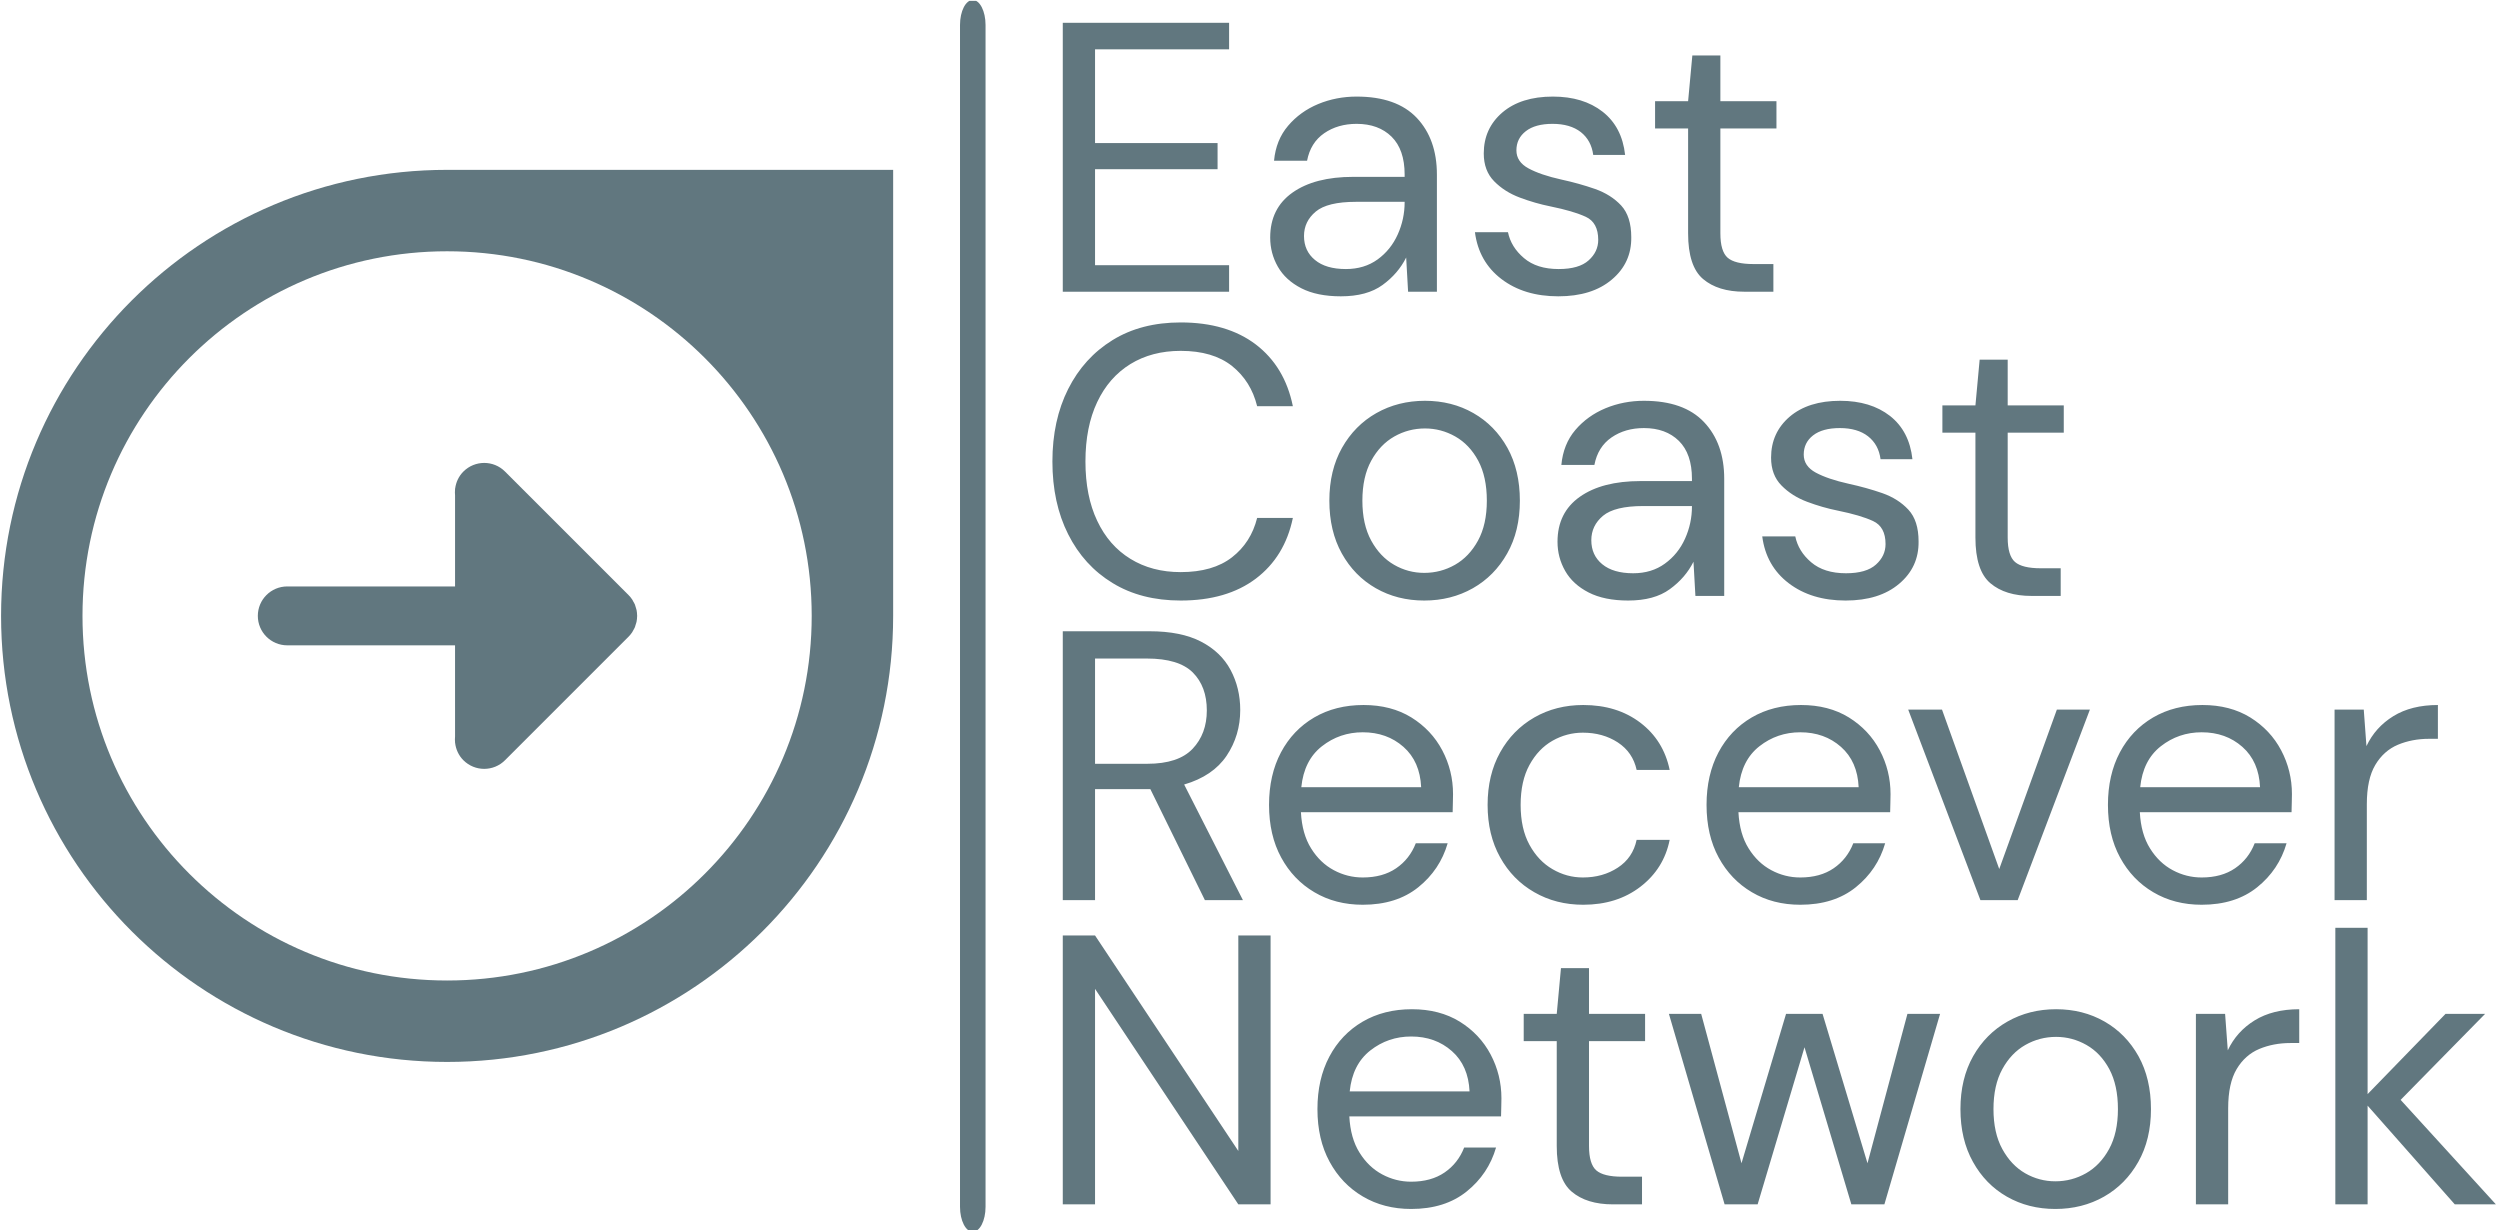
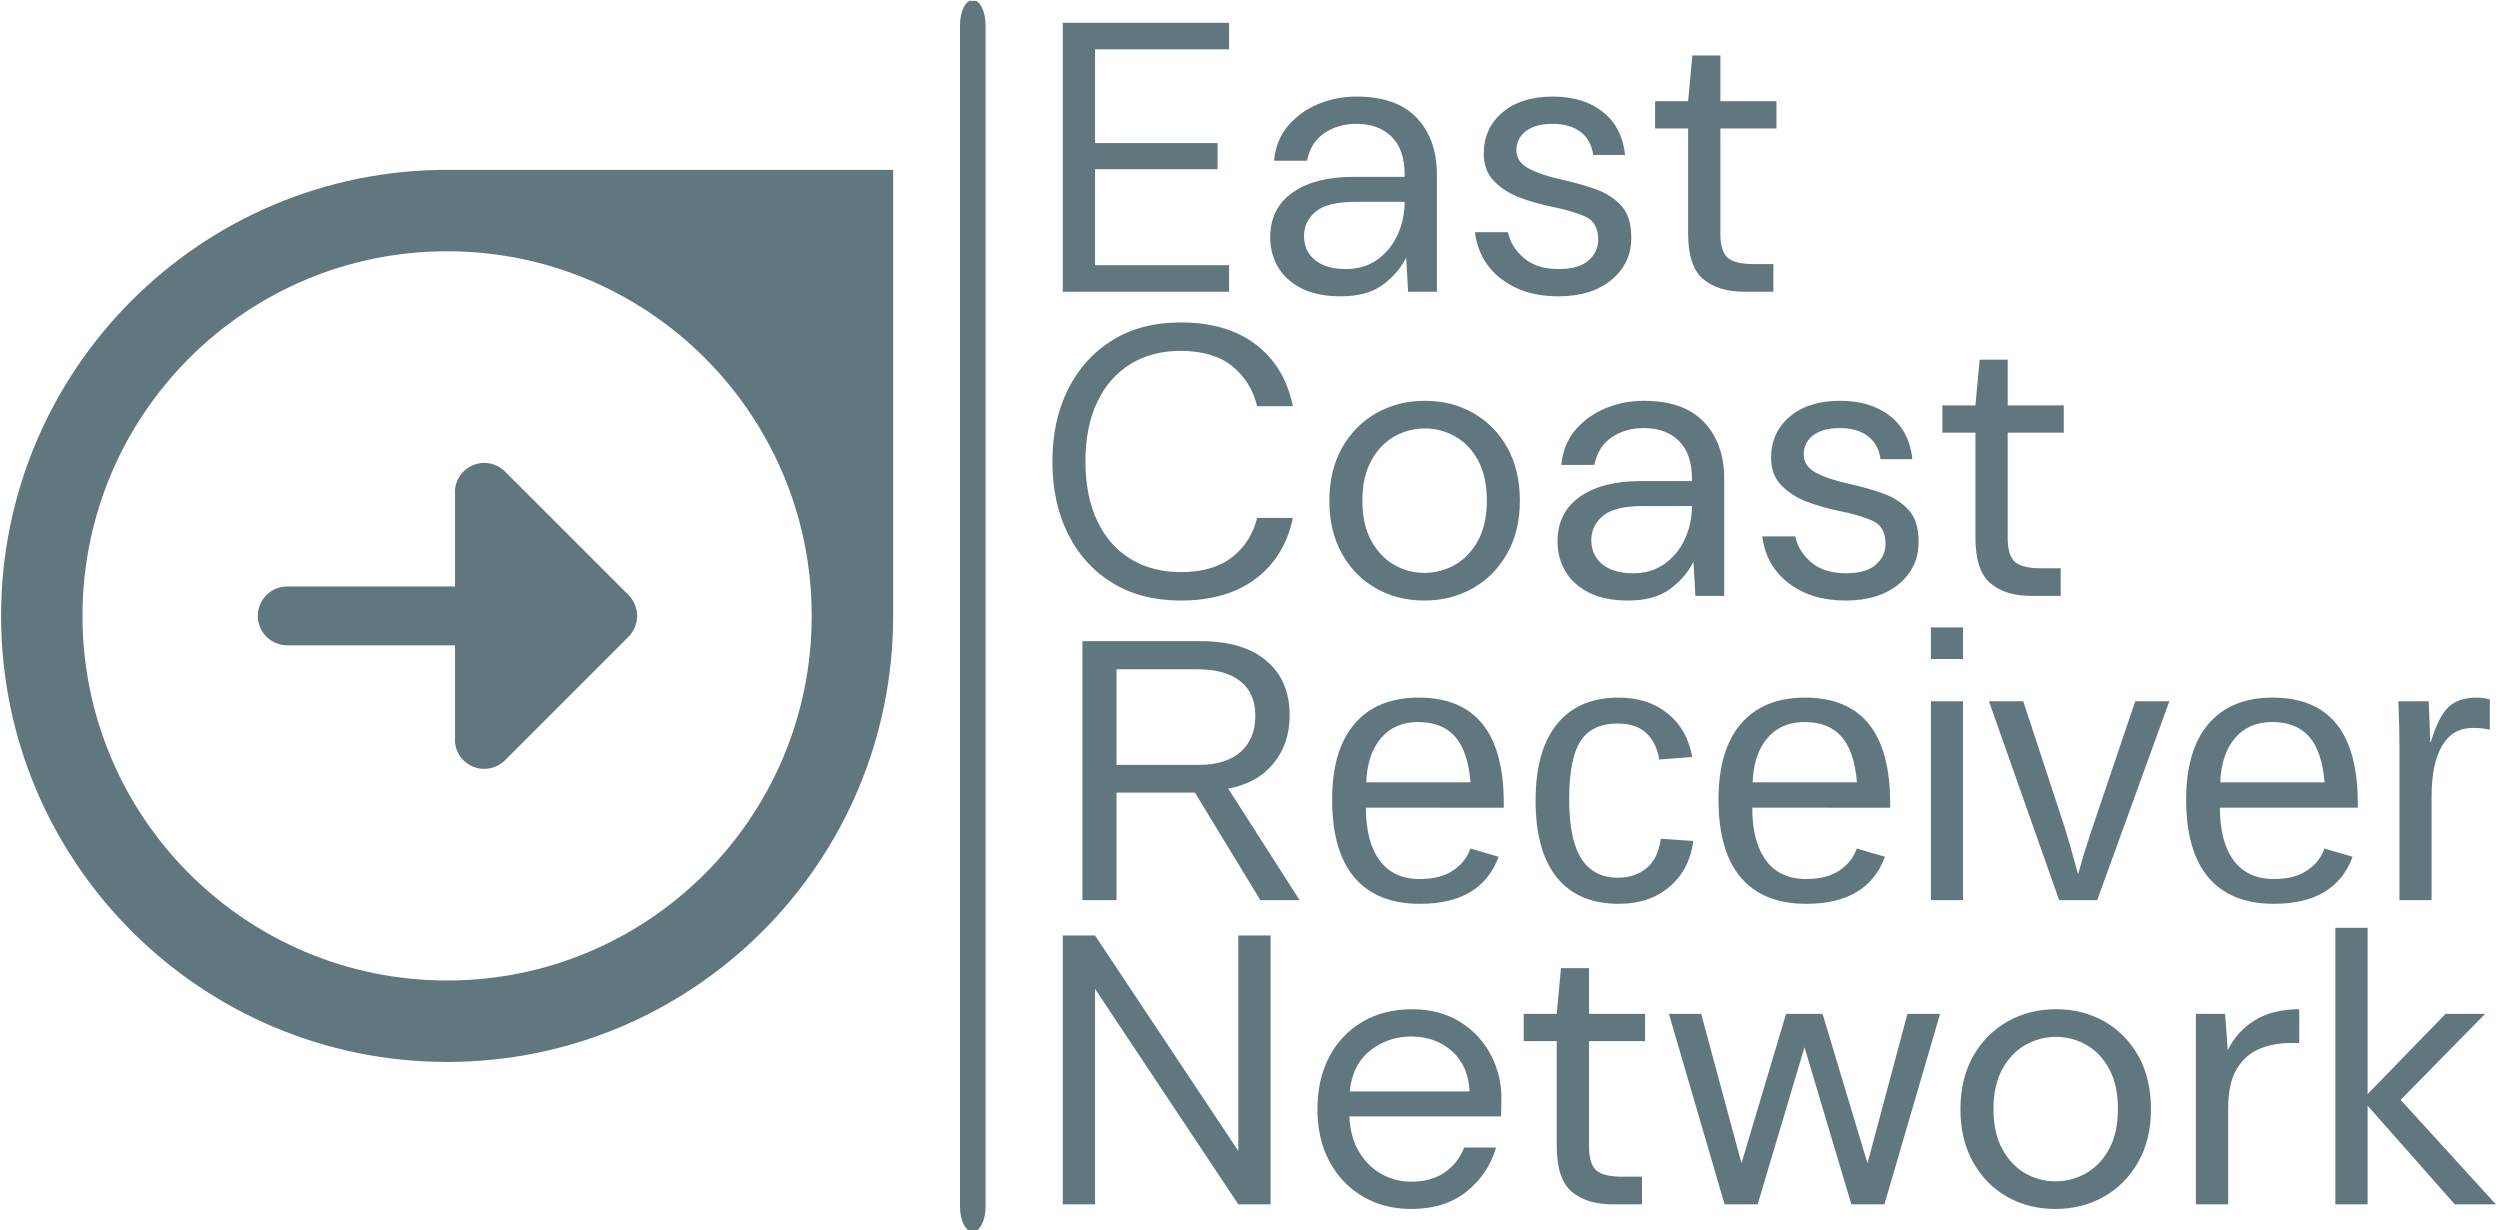
- <svg xmlns="http://www.w3.org/2000/svg" width="1000" height="492" viewBox="0 0 1000 492">
-   <g transform="matrix(1,0,0,1,-0.6060606,0.3594171)">
-     <svg viewBox="0 0 396 195" preserveAspectRatio="xMidYMid meet" height="492" width="1000">
-       <g transform="matrix(1,0,0,1,0.24,-0.1424519)">
-         <svg viewBox="0 0 395.52 195.285" height="195.285" width="395.52">
-           <g>
-             <svg viewBox="0 0 407.095 201" height="195.285" width="395.52">
-               <g>
-                 <rect width="4.167" height="201" x="156.475" y="0" fill="#61777f" rx="1%" />
+ <svg xmlns="http://www.w3.org/2000/svg" version="1.1" width="1000" height="492" viewBox="0 0 1000 492" id="svg14" role="img" aria-label="East Coast Receiver Network">
+   <defs id="defs14" />
+   <g transform="matrix(1,0,0,1,-0.6060606,0.3594171)" id="g13">
+     <svg viewBox="0 0 396 195" data-background-color="#ffffff" preserveAspectRatio="xMidYMid meet" height="492" width="1000" version="1.1" id="svg13">
+       <g id="tight-bounds" transform="matrix(1,0,0,1,0.24,-0.1424519)">
+         <svg viewBox="0 0 395.52 195.285" height="195.285" width="395.52" version="1.1" id="svg12">
+           <g id="g12">
+             <svg viewBox="0 0 407.095 201" height="195.285" width="395.52" version="1.1" id="svg11">
+               <g id="g1">
+                 <rect width="4.167" height="201" x="156.475" y="0" fill="#61777f" opacity="1" stroke-width="0" stroke="transparent" fill-opacity="1" class="rect-r$-0" data-fill-palette-color="primary" rx="1%" id="r$-0" data-palette-color="#61777f" />
              </g>
-               <g transform="matrix(1,0,0,1,171.5521,0.5)">
-                 <svg viewBox="0 0 235.543 200" height="200" width="235.543">
-                   <svg width="235.543" viewBox="2.35 -35 187.9 154.4" height="200">
-                     <g fill="#61777f">
-                       <path d="M25.35 0h-21.65v-35h21.65v3.45h-17.45v12.2h15.95v3.4h-15.95v12.5h17.45zM39.9 0.6v0c-2.067 0-3.783-0.35-5.15-1.05-1.367-0.7-2.383-1.633-3.05-2.8-0.667-1.167-1-2.433-1-3.8v0c0-2.533 0.967-4.483 2.9-5.850 1.933-1.367 4.567-2.05 7.9-2.05v0h6.7v-0.3c0-2.167-0.567-3.81-1.7-4.93-1.133-1.113-2.65-1.67-4.55-1.67v0c-1.633 0-3.04 0.407-4.22 1.22-1.187 0.82-1.93 2.013-2.23 3.58v0h-4.3c0.167-1.8 0.777-3.317 1.83-4.55 1.047-1.233 2.353-2.177 3.92-2.83 1.567-0.647 3.233-0.97 5-0.97v0c3.467 0 6.077 0.923 7.83 2.770 1.747 1.853 2.62 4.313 2.62 7.38v0 15.25h-3.75l-0.25-4.45c-0.7 1.4-1.723 2.59-3.07 3.57-1.353 0.987-3.163 1.48-5.43 1.48zM40.55-2.950v0c1.6 0 2.977-0.417 4.13-1.25 1.147-0.833 2.02-1.917 2.62-3.25 0.6-1.333 0.9-2.733 0.9-4.2v0-0.05h-6.35c-2.467 0-4.207 0.423-5.22 1.270-1.02 0.853-1.53 1.913-1.53 3.18v0c0 1.3 0.477 2.34 1.43 3.12 0.947 0.787 2.287 1.18 4.02 1.180zM68.2 0.6v0c-2.967 0-5.433-0.75-7.4-2.25-1.967-1.5-3.117-3.533-3.45-6.1v0h4.3c0.267 1.3 0.96 2.423 2.08 3.37 1.113 0.953 2.62 1.43 4.52 1.43v0c1.767 0 3.067-0.377 3.9-1.13 0.833-0.747 1.25-1.637 1.25-2.67v0c0-1.5-0.54-2.5-1.62-3-1.087-0.5-2.613-0.95-4.58-1.35v0c-1.333-0.267-2.667-0.65-4-1.15-1.333-0.5-2.45-1.21-3.35-2.13-0.9-0.913-1.35-2.12-1.35-3.62v0c0-2.167 0.807-3.943 2.42-5.33 1.62-1.38 3.813-2.07 6.58-2.07v0c2.633 0 4.79 0.657 6.47 1.97 1.687 1.32 2.663 3.197 2.93 5.63v0h-4.15c-0.167-1.267-0.707-2.26-1.62-2.98-0.92-0.713-2.147-1.07-3.68-1.07v0c-1.5 0-2.657 0.317-3.47 0.95-0.82 0.633-1.23 1.467-1.23 2.5v0c0 1 0.527 1.783 1.58 2.35 1.047 0.567 2.47 1.05 4.27 1.45v0c1.533 0.333 2.99 0.74 4.37 1.22 1.387 0.487 2.523 1.203 3.41 2.15 0.88 0.953 1.32 2.33 1.32 4.13v0c0.033 2.233-0.81 4.073-2.53 5.52-1.713 1.453-4.037 2.18-6.97 2.18zM96.2 0h-3.8c-2.267 0-4.05-0.55-5.35-1.65-1.3-1.1-1.95-3.083-1.95-5.95v0-13.65h-4.3v-3.55h4.3l0.55-5.95h3.65v5.95h7.3v3.55h-7.3v13.65c0 1.567 0.317 2.627 0.95 3.18 0.633 0.547 1.75 0.82 3.35 0.82v0h2.6z" />
-                       <path transform="translate(0,39.6)" d="M19.05 0.6v0c-3.433 0-6.39-0.76-8.87-2.28-2.487-1.513-4.413-3.63-5.78-6.35-1.367-2.713-2.05-5.87-2.05-9.47v0c0-3.567 0.683-6.71 2.05-9.43 1.367-2.713 3.293-4.837 5.78-6.37 2.48-1.533 5.437-2.3 8.87-2.3v0c4 0 7.26 0.957 9.78 2.87 2.513 1.92 4.12 4.597 4.82 8.03v0h-4.65c-0.533-2.167-1.623-3.91-3.27-5.23-1.653-1.313-3.88-1.97-6.68-1.97v0c-2.5 0-4.683 0.573-6.55 1.72-1.867 1.153-3.307 2.803-4.32 4.95-1.02 2.153-1.53 4.73-1.53 7.73v0c0 3 0.51 5.573 1.53 7.72 1.013 2.153 2.453 3.803 4.32 4.95 1.867 1.153 4.05 1.73 6.55 1.73v0c2.8 0 5.027-0.643 6.68-1.93 1.647-1.28 2.737-2.987 3.27-5.12v0h4.65c-0.7 3.367-2.307 6-4.82 7.9-2.52 1.9-5.78 2.85-9.78 2.85zM50.75 0.6v0c-2.333 0-4.433-0.533-6.3-1.6-1.867-1.067-3.343-2.577-4.43-4.53-1.08-1.947-1.62-4.237-1.62-6.87v0c0-2.633 0.55-4.927 1.65-6.88 1.1-1.947 2.59-3.453 4.47-4.52 1.887-1.067 3.997-1.6 6.33-1.6v0c2.333 0 4.433 0.533 6.3 1.6 1.867 1.067 3.343 2.573 4.43 4.52 1.08 1.953 1.62 4.247 1.62 6.88v0c0 2.633-0.55 4.923-1.65 6.87-1.1 1.953-2.59 3.463-4.47 4.53-1.887 1.067-3.997 1.6-6.33 1.6zM50.75-3v0c1.433 0 2.767-0.35 4-1.05 1.233-0.7 2.233-1.75 3-3.15 0.767-1.4 1.15-3.133 1.15-5.2v0c0-2.067-0.373-3.8-1.12-5.2-0.753-1.4-1.747-2.45-2.98-3.15-1.233-0.7-2.55-1.05-3.95-1.05v0c-1.433 0-2.767 0.35-4 1.05-1.233 0.7-2.233 1.75-3 3.15-0.767 1.4-1.15 3.133-1.15 5.2v0c0 2.067 0.383 3.8 1.15 5.2 0.767 1.4 1.76 2.45 2.98 3.15 1.213 0.7 2.52 1.05 3.92 1.05zM77.3 0.6v0c-2.067 0-3.783-0.35-5.15-1.05-1.367-0.7-2.383-1.633-3.05-2.8-0.667-1.167-1-2.433-1-3.8v0c0-2.533 0.967-4.483 2.9-5.85 1.933-1.367 4.567-2.05 7.9-2.05v0h6.7v-0.3c0-2.167-0.567-3.81-1.7-4.93-1.133-1.113-2.65-1.67-4.55-1.67v0c-1.633 0-3.04 0.407-4.22 1.22-1.187 0.82-1.93 2.013-2.23 3.58v0h-4.3c0.167-1.8 0.773-3.317 1.82-4.55 1.053-1.233 2.363-2.177 3.93-2.83 1.567-0.647 3.233-0.97 5-0.97v0c3.467 0 6.073 0.923 7.82 2.77 1.753 1.853 2.63 4.313 2.63 7.38v0 15.25h-3.75l-0.25-4.45c-0.7 1.4-1.727 2.59-3.08 3.57-1.347 0.987-3.153 1.48-5.42 1.48zM77.95-2.95v0c1.6 0 2.973-0.417 4.12-1.25 1.153-0.833 2.03-1.917 2.63-3.25 0.6-1.333 0.9-2.733 0.9-4.2v0-0.05h-6.35c-2.467 0-4.21 0.423-5.23 1.27-1.013 0.853-1.52 1.913-1.52 3.18v0c0 1.3 0.473 2.34 1.42 3.12 0.953 0.787 2.297 1.18 4.03 1.18zM105.6 0.6v0c-2.967 0-5.433-0.75-7.4-2.25-1.967-1.5-3.117-3.533-3.45-6.1v0h4.3c0.267 1.3 0.957 2.423 2.07 3.37 1.12 0.953 2.63 1.43 4.53 1.43v0c1.767 0 3.067-0.377 3.9-1.13 0.833-0.747 1.25-1.637 1.25-2.67v0c0-1.5-0.543-2.5-1.63-3-1.08-0.5-2.603-0.95-4.57-1.35v0c-1.333-0.267-2.667-0.65-4-1.15-1.333-0.5-2.45-1.21-3.35-2.13-0.9-0.913-1.35-2.12-1.35-3.62v0c0-2.167 0.807-3.943 2.42-5.33 1.62-1.38 3.813-2.07 6.58-2.07v0c2.633 0 4.793 0.657 6.48 1.97 1.68 1.32 2.653 3.197 2.92 5.63v0h-4.15c-0.167-1.267-0.71-2.26-1.63-2.98-0.913-0.713-2.137-1.07-3.67-1.07v0c-1.5 0-2.66 0.317-3.48 0.95-0.813 0.633-1.22 1.467-1.22 2.5v0c0 1 0.523 1.783 1.57 2.35 1.053 0.567 2.48 1.05 4.28 1.45v0c1.533 0.333 2.993 0.74 4.38 1.22 1.38 0.487 2.51 1.203 3.39 2.15 0.887 0.953 1.33 2.33 1.33 4.13v0c0.033 2.233-0.81 4.073-2.53 5.52-1.713 1.453-4.037 2.18-6.97 2.18zM133.6 0h-3.8c-2.267 0-4.05-0.55-5.35-1.65-1.3-1.1-1.95-3.083-1.950-5.95v0-13.65h-4.3v-3.55h4.3l0.55-5.95h3.65v5.95h7.3v3.55h-7.3v13.65c0 1.567 0.317 2.627 0.95 3.18 0.633 0.547 1.75 0.82 3.35 0.82v0h2.6z" />
-                       <path transform="translate(0,79.2)" d="M7.9 0h-4.2v-35h11.3c2.733 0 4.967 0.45 6.7 1.35 1.733 0.9 3.017 2.133 3.85 3.7 0.833 1.567 1.25 3.3 1.25 5.2v0c0 2.2-0.59 4.183-1.77 5.95-1.187 1.767-3.03 3.017-5.53 3.75v0l7.65 15.05h-4.95l-7.1-14.45h-0.3-6.9zM7.9-31.45v13.7h6.8c2.7 0 4.667-0.65 5.9-1.95 1.233-1.3 1.85-2.967 1.85-5v0c0-2.067-0.607-3.71-1.82-4.93-1.22-1.213-3.213-1.82-5.98-1.82v0zM42.75 0.6v0c-2.367 0-4.467-0.543-6.3-1.63-1.833-1.08-3.273-2.587-4.32-4.52-1.053-1.933-1.58-4.217-1.58-6.85v0c0-2.6 0.517-4.877 1.55-6.83 1.033-1.947 2.477-3.463 4.33-4.55 1.847-1.08 3.987-1.62 6.42-1.62v0c2.4 0 4.477 0.54 6.23 1.62 1.747 1.087 3.087 2.513 4.02 4.28 0.933 1.767 1.4 3.667 1.4 5.7v0c0 0.367-0.007 0.733-0.02 1.1-0.02 0.367-0.03 0.783-0.03 1.25v0h-19.75c0.1 1.9 0.543 3.473 1.33 4.72 0.78 1.253 1.763 2.197 2.95 2.83 1.18 0.633 2.437 0.95 3.77 0.95v0c1.733 0 3.183-0.4 4.35-1.2 1.167-0.8 2.017-1.883 2.55-3.25v0h4.15c-0.667 2.3-1.94 4.207-3.82 5.72-1.887 1.52-4.297 2.28-7.23 2.28zM42.75-21.85v0c-2 0-3.773 0.607-5.32 1.82-1.553 1.22-2.447 2.997-2.68 5.33v0h15.6c-0.1-2.233-0.867-3.983-2.3-5.25-1.433-1.267-3.2-1.9-5.3-1.9zM71.45 0.6v0c-2.367 0-4.49-0.543-6.37-1.63-1.887-1.08-3.37-2.597-4.45-4.55-1.087-1.947-1.63-4.22-1.63-6.82v0c0-2.6 0.543-4.877 1.63-6.83 1.08-1.947 2.563-3.463 4.45-4.55 1.88-1.08 4.003-1.62 6.37-1.62v0c2.933 0 5.41 0.767 7.43 2.3 2.013 1.533 3.287 3.583 3.82 6.15v0h-4.3c-0.333-1.533-1.15-2.727-2.45-3.58-1.3-0.847-2.817-1.27-4.55-1.27v0c-1.4 0-2.717 0.35-3.95 1.05-1.233 0.7-2.233 1.75-3 3.15-0.767 1.4-1.15 3.133-1.15 5.2v0c0 2.067 0.383 3.8 1.15 5.2 0.767 1.4 1.767 2.457 3 3.17 1.233 0.72 2.55 1.08 3.95 1.08v0c1.733 0 3.25-0.427 4.55-1.28 1.3-0.847 2.117-2.053 2.45-3.62v0h4.3c-0.5 2.5-1.767 4.533-3.8 6.1-2.033 1.567-4.517 2.35-7.45 2.35zM99.7 0.6v0c-2.367 0-4.467-0.543-6.3-1.63-1.833-1.08-3.273-2.587-4.32-4.52-1.053-1.933-1.58-4.217-1.58-6.85v0c0-2.6 0.517-4.877 1.55-6.83 1.033-1.947 2.477-3.463 4.33-4.55 1.847-1.08 3.987-1.62 6.42-1.62v0c2.4 0 4.477 0.54 6.23 1.62 1.747 1.087 3.087 2.513 4.02 4.28 0.933 1.767 1.4 3.667 1.4 5.7v0c0 0.367-0.007 0.733-0.02 1.1-0.02 0.367-0.03 0.783-0.03 1.25v0h-19.75c0.1 1.9 0.543 3.473 1.33 4.72 0.78 1.253 1.763 2.197 2.95 2.83 1.18 0.633 2.437 0.95 3.77 0.95v0c1.733 0 3.183-0.4 4.35-1.2 1.167-0.8 2.017-1.883 2.55-3.25v0h4.15c-0.667 2.3-1.94 4.207-3.82 5.72-1.887 1.52-4.297 2.28-7.23 2.28zM99.7-21.85v0c-2 0-3.773 0.607-5.32 1.82-1.553 1.22-2.447 2.997-2.68 5.33v0h15.6c-0.1-2.233-0.867-3.983-2.3-5.25-1.433-1.267-3.2-1.9-5.3-1.9zM128 0h-4.85l-9.4-24.8h4.4l7.45 20.75 7.5-20.75h4.3zM151.95 0.6v0c-2.367 0-4.467-0.543-6.3-1.63-1.833-1.08-3.273-2.587-4.32-4.52-1.053-1.933-1.58-4.217-1.58-6.85v0c0-2.6 0.517-4.877 1.55-6.83 1.033-1.947 2.477-3.463 4.33-4.55 1.847-1.08 3.987-1.62 6.42-1.62v0c2.4 0 4.477 0.54 6.23 1.62 1.747 1.087 3.087 2.513 4.02 4.28 0.933 1.767 1.4 3.667 1.4 5.7v0c0 0.367-0.007 0.733-0.02 1.1-0.02 0.367-0.03 0.783-0.03 1.25v0h-19.75c0.1 1.9 0.543 3.473 1.33 4.72 0.78 1.253 1.763 2.197 2.95 2.83 1.18 0.633 2.437 0.95 3.77 0.95v0c1.733 0 3.183-0.4 4.35-1.2 1.167-0.8 2.017-1.883 2.55-3.25v0h4.15c-0.667 2.3-1.94 4.207-3.82 5.72-1.887 1.52-4.297 2.28-7.23 2.28zM151.95-21.85v0c-2 0-3.773 0.607-5.32 1.82-1.553 1.22-2.447 2.997-2.68 5.33v0h15.6c-0.1-2.233-0.867-3.983-2.3-5.25-1.433-1.267-3.2-1.9-5.3-1.9zM173.45 0h-4.2v-24.8h3.8l0.35 4.75c0.767-1.633 1.933-2.933 3.5-3.9 1.567-0.967 3.5-1.45 5.8-1.45v0 4.4h-1.15c-1.467 0-2.817 0.257-4.05 0.77-1.233 0.52-2.217 1.397-2.95 2.63-0.733 1.233-1.1 2.933-1.1 5.1v0z" />
-                       <path transform="translate(0,118.8)" d="M7.9 0h-4.2v-35h4.2l18.65 28.05v-28.05h4.2v35h-4.2l-18.65-28.05zM49.05 0.6v0c-2.367 0-4.467-0.543-6.3-1.63-1.833-1.08-3.273-2.587-4.32-4.52-1.053-1.933-1.58-4.217-1.58-6.85v0c0-2.6 0.517-4.877 1.55-6.83 1.033-1.947 2.477-3.463 4.33-4.55 1.847-1.08 3.987-1.620 6.42-1.62v0c2.4 0 4.477 0.54 6.23 1.62 1.747 1.087 3.087 2.513 4.02 4.28 0.933 1.767 1.4 3.667 1.4 5.7v0c0 0.367-0.007 0.733-0.02 1.1-0.02 0.367-0.03 0.783-0.03 1.25v0h-19.75c0.1 1.9 0.543 3.473 1.33 4.72 0.78 1.253 1.763 2.197 2.95 2.83 1.18 0.633 2.437 0.95 3.77 0.95v0c1.733 0 3.183-0.4 4.35-1.2 1.167-0.8 2.017-1.883 2.55-3.25v0h4.15c-0.667 2.3-1.94 4.207-3.82 5.72-1.887 1.52-4.297 2.28-7.23 2.28zM49.05-21.85v0c-2 0-3.773 0.607-5.32 1.82-1.553 1.22-2.447 2.997-2.68 5.33v0h15.6c-0.1-2.233-0.867-3.983-2.3-5.25-1.433-1.267-3.2-1.9-5.3-1.9zM79.1 0h-3.8c-2.267 0-4.05-0.55-5.35-1.65-1.3-1.1-1.95-3.083-1.95-5.95v0-13.65h-4.3v-3.55h4.3l0.55-5.95h3.65v5.95h7.3v3.55h-7.3v13.65c0 1.567 0.317 2.627 0.95 3.18 0.633 0.547 1.75 0.82 3.35 0.82v0h2.6zM94.15 0h-4.3l-7.25-24.8h4.2l5.25 19.45 5.8-19.45h4.75l5.85 19.45 5.2-19.45h4.25l-7.25 24.8h-4.3l-6.1-20.45zM132.9 0.6v0c-2.333 0-4.433-0.533-6.3-1.6-1.867-1.067-3.34-2.577-4.42-4.53-1.087-1.947-1.63-4.237-1.63-6.87v0c0-2.633 0.55-4.927 1.65-6.88 1.1-1.947 2.593-3.453 4.48-4.52 1.88-1.067 3.987-1.6 6.32-1.6v0c2.333 0 4.433 0.533 6.3 1.6 1.867 1.067 3.343 2.573 4.43 4.52 1.08 1.953 1.62 4.247 1.62 6.88v0c0 2.633-0.55 4.923-1.65 6.87-1.1 1.953-2.59 3.463-4.47 4.53-1.887 1.067-3.997 1.6-6.33 1.6zM132.9-3v0c1.433 0 2.767-0.35 4-1.05 1.233-0.7 2.233-1.75 3-3.15 0.767-1.4 1.15-3.133 1.15-5.2v0c0-2.067-0.373-3.8-1.12-5.2-0.753-1.4-1.747-2.45-2.98-3.15-1.233-0.7-2.55-1.05-3.95-1.05v0c-1.433 0-2.767 0.35-4 1.05-1.233 0.7-2.233 1.75-3 3.15-0.767 1.4-1.15 3.133-1.15 5.2v0c0 2.067 0.383 3.8 1.15 5.2 0.767 1.4 1.757 2.45 2.97 3.150 1.22 0.7 2.53 1.05 3.93 1.05zM155.4 0h-4.2v-24.8h3.8l0.35 4.75c0.767-1.633 1.933-2.933 3.5-3.9 1.567-0.967 3.5-1.45 5.8-1.45v0 4.4h-1.15c-1.467 0-2.817 0.257-4.05 0.77-1.233 0.52-2.217 1.397-2.95 2.63-0.733 1.233-1.1 2.933-1.1 5.1v0zM173.55 0h-4.2v-36h4.2v21.65l10.15-10.45h5.15l-11 11.2 12.4 13.6h-5.35l-11.35-12.85z" />
-                     </g>
-                   </svg>
+               <g transform="matrix(1,0,0,1,171.5521,0.5)" id="g8">
+                 <svg viewBox="0 0 235.543 200" height="200" width="235.543" version="1.1" id="svg8">
+                   <g id="textblocktransform">
+                     <svg viewBox="0 0 235.543 200" height="200" width="235.543" id="textblock" version="1.1">
+                       <g id="g7">
+                         <svg viewBox="0 0 235.543 200" height="200" width="235.543" version="1.1" id="svg7">
+                           <g transform="matrix(1,0,0,1,0,0)" id="g6">
+                             <svg width="235.543" viewBox="2.35 -35 187.9 154.4" height="200" data-palette-color="#61777f" version="1.1" id="svg6">
+                               <svg version="1.1" id="svg1" />
+                               <svg version="1.1" id="svg2" />
+                               <svg version="1.1" id="svg3" />
+                               <svg version="1.1" id="svg4" />
+                               <g class="wordmark-text-0" data-fill-palette-color="primary" id="text-0">
+                                 <path d="M25.35 0h-21.65v-35h21.65v3.45h-17.45v12.2h15.95v3.4h-15.95v12.5h17.45zM39.9 0.6v0c-2.067 0-3.783-0.35-5.15-1.05-1.367-0.7-2.383-1.633-3.05-2.8-0.667-1.167-1-2.433-1-3.8v0c0-2.533 0.967-4.483 2.9-5.85 1.933-1.367 4.567-2.05 7.9-2.05v0h6.7v-0.3c0-2.167-0.567-3.81-1.7-4.93-1.133-1.113-2.65-1.67-4.55-1.67v0c-1.633 0-3.04 0.407-4.22 1.22-1.187 0.82-1.93 2.013-2.23 3.58v0h-4.3c0.167-1.8 0.777-3.317 1.83-4.55 1.047-1.233 2.353-2.177 3.92-2.83 1.567-0.647 3.233-0.97 5-0.97v0c3.467 0 6.077 0.923 7.83 2.77 1.747 1.853 2.62 4.313 2.62 7.38v0 15.25h-3.75l-0.25-4.45c-0.7 1.4-1.723 2.59-3.07 3.57-1.353 0.987-3.163 1.48-5.43 1.48zM40.55-2.95v0c1.6 0 2.977-0.417 4.13-1.25 1.147-0.833 2.02-1.917 2.62-3.25 0.6-1.333 0.9-2.733 0.9-4.2v0-0.05h-6.35c-2.467 0-4.207 0.423-5.22 1.27-1.02 0.853-1.53 1.913-1.53 3.18v0c0 1.3 0.477 2.34 1.43 3.12 0.947 0.787 2.287 1.18 4.02 1.18zM68.2 0.6v0c-2.967 0-5.433-0.75-7.4-2.25-1.967-1.5-3.117-3.533-3.45-6.1v0h4.3c0.267 1.3 0.96 2.423 2.08 3.37 1.113 0.953 2.62 1.43 4.52 1.43v0c1.767 0 3.067-0.377 3.9-1.13 0.833-0.747 1.25-1.637 1.25-2.67v0c0-1.5-0.54-2.5-1.62-3-1.087-0.5-2.613-0.95-4.58-1.35v0c-1.333-0.267-2.667-0.65-4-1.15-1.333-0.5-2.45-1.21-3.35-2.13-0.9-0.913-1.35-2.12-1.35-3.62v0c0-2.167 0.807-3.943 2.42-5.33 1.62-1.38 3.813-2.07 6.58-2.07v0c2.633 0 4.79 0.657 6.47 1.97 1.687 1.32 2.663 3.197 2.93 5.63v0h-4.15c-0.167-1.267-0.707-2.26-1.62-2.98-0.92-0.713-2.147-1.07-3.68-1.07v0c-1.5 0-2.657 0.317-3.47 0.95-0.82 0.633-1.23 1.467-1.23 2.5v0c0 1 0.527 1.783 1.58 2.35 1.047 0.567 2.47 1.05 4.27 1.45v0c1.533 0.333 2.99 0.74 4.37 1.22 1.387 0.487 2.523 1.203 3.41 2.15 0.88 0.953 1.32 2.33 1.32 4.13v0c0.033 2.233-0.81 4.073-2.53 5.52-1.713 1.453-4.037 2.18-6.97 2.18zM96.2 0h-3.8c-2.267 0-4.05-0.55-5.35-1.65-1.3-1.1-1.95-3.083-1.95-5.95v0-13.65h-4.3v-3.55h4.3l0.55-5.95h3.65v5.95h7.3v3.55h-7.3v13.65c0 1.567 0.317 2.627 0.95 3.18 0.633 0.547 1.75 0.82 3.35 0.82v0h2.6z" fill="#61777f" fill-rule="nonzero" stroke="none" stroke-width="1" stroke-linecap="butt" stroke-linejoin="miter" stroke-miterlimit="10" stroke-dasharray="" stroke-dashoffset="0" font-family="none" font-weight="none" font-size="none" text-anchor="none" style="mix-blend-mode: normal" data-fill-palette-color="primary" opacity="1" id="path4" />
+                                 <path transform="translate(0,39.6)" d="M19.05 0.6v0c-3.433 0-6.39-0.76-8.87-2.28-2.487-1.513-4.413-3.63-5.78-6.35-1.367-2.713-2.05-5.87-2.05-9.47v0c0-3.567 0.683-6.71 2.05-9.43 1.367-2.713 3.293-4.837 5.78-6.37 2.48-1.533 5.437-2.3 8.87-2.3v0c4 0 7.26 0.957 9.78 2.87 2.513 1.92 4.12 4.597 4.82 8.03v0h-4.65c-0.533-2.167-1.623-3.91-3.27-5.23-1.653-1.313-3.88-1.97-6.68-1.97v0c-2.5 0-4.683 0.573-6.55 1.72-1.867 1.153-3.307 2.803-4.32 4.95-1.02 2.153-1.53 4.73-1.53 7.73v0c0 3 0.51 5.573 1.53 7.72 1.013 2.153 2.453 3.803 4.32 4.95 1.867 1.153 4.05 1.73 6.55 1.73v0c2.8 0 5.027-0.643 6.68-1.93 1.647-1.28 2.737-2.987 3.27-5.12v0h4.65c-0.7 3.367-2.307 6-4.82 7.9-2.52 1.9-5.78 2.85-9.78 2.85zM50.75 0.6v0c-2.333 0-4.433-0.533-6.3-1.6-1.867-1.067-3.343-2.577-4.43-4.53-1.08-1.947-1.62-4.237-1.62-6.87v0c0-2.633 0.55-4.927 1.65-6.88 1.1-1.947 2.59-3.453 4.47-4.52 1.887-1.067 3.997-1.6 6.33-1.6v0c2.333 0 4.433 0.533 6.3 1.6 1.867 1.067 3.343 2.573 4.43 4.52 1.08 1.953 1.62 4.247 1.62 6.88v0c0 2.633-0.55 4.923-1.65 6.87-1.1 1.953-2.59 3.463-4.47 4.53-1.887 1.067-3.997 1.6-6.33 1.6zM50.75-3v0c1.433 0 2.767-0.35 4-1.05 1.233-0.7 2.233-1.75 3-3.15 0.767-1.4 1.15-3.133 1.15-5.2v0c0-2.067-0.373-3.8-1.12-5.2-0.753-1.4-1.747-2.45-2.98-3.15-1.233-0.7-2.55-1.05-3.95-1.05v0c-1.433 0-2.767 0.35-4 1.05-1.233 0.7-2.233 1.75-3 3.15-0.767 1.4-1.15 3.133-1.15 5.2v0c0 2.067 0.383 3.8 1.15 5.2 0.767 1.4 1.76 2.45 2.98 3.15 1.213 0.7 2.52 1.05 3.92 1.05zM77.3 0.6v0c-2.067 0-3.783-0.35-5.15-1.05-1.367-0.7-2.383-1.633-3.05-2.8-0.667-1.167-1-2.433-1-3.8v0c0-2.533 0.967-4.483 2.9-5.85 1.933-1.367 4.567-2.05 7.9-2.05v0h6.7v-0.3c0-2.167-0.567-3.81-1.7-4.93-1.133-1.113-2.65-1.67-4.55-1.67v0c-1.633 0-3.04 0.407-4.22 1.22-1.187 0.82-1.93 2.013-2.23 3.58v0h-4.3c0.167-1.8 0.773-3.317 1.82-4.55 1.053-1.233 2.363-2.177 3.93-2.83 1.567-0.647 3.233-0.97 5-0.97v0c3.467 0 6.073 0.923 7.82 2.77 1.753 1.853 2.63 4.313 2.63 7.38v0 15.25h-3.75l-0.25-4.45c-0.7 1.4-1.727 2.59-3.08 3.57-1.347 0.987-3.153 1.48-5.42 1.48zM77.95-2.95v0c1.6 0 2.973-0.417 4.12-1.25 1.153-0.833 2.03-1.917 2.63-3.25 0.6-1.333 0.9-2.733 0.9-4.2v0-0.05h-6.35c-2.467 0-4.21 0.423-5.23 1.27-1.013 0.853-1.52 1.913-1.52 3.18v0c0 1.3 0.473 2.34 1.42 3.12 0.953 0.787 2.297 1.18 4.03 1.18zM105.6 0.6v0c-2.967 0-5.433-0.75-7.4-2.25-1.967-1.5-3.117-3.533-3.45-6.1v0h4.3c0.267 1.3 0.957 2.423 2.07 3.37 1.12 0.953 2.63 1.43 4.53 1.43v0c1.767 0 3.067-0.377 3.9-1.13 0.833-0.747 1.25-1.637 1.25-2.67v0c0-1.5-0.543-2.5-1.63-3-1.08-0.5-2.603-0.95-4.57-1.35v0c-1.333-0.267-2.667-0.65-4-1.15-1.333-0.5-2.45-1.21-3.35-2.13-0.9-0.913-1.35-2.12-1.35-3.62v0c0-2.167 0.807-3.943 2.42-5.33 1.62-1.38 3.813-2.07 6.58-2.07v0c2.633 0 4.793 0.657 6.48 1.97 1.68 1.32 2.653 3.197 2.92 5.63v0h-4.15c-0.167-1.267-0.71-2.26-1.63-2.98-0.913-0.713-2.137-1.07-3.67-1.07v0c-1.5 0-2.66 0.317-3.48 0.95-0.813 0.633-1.22 1.467-1.22 2.5v0c0 1 0.523 1.783 1.57 2.35 1.053 0.567 2.48 1.05 4.28 1.45v0c1.533 0.333 2.993 0.74 4.38 1.22 1.38 0.487 2.51 1.203 3.39 2.15 0.887 0.953 1.33 2.33 1.33 4.13v0c0.033 2.233-0.81 4.073-2.53 5.52-1.713 1.453-4.037 2.18-6.97 2.18zM133.6 0h-3.8c-2.267 0-4.05-0.55-5.35-1.65-1.3-1.1-1.95-3.083-1.95-5.95v0-13.65h-4.3v-3.55h4.3l0.55-5.95h3.65v5.95h7.3v3.55h-7.3v13.65c0 1.567 0.317 2.627 0.95 3.18 0.633 0.547 1.75 0.82 3.35 0.82v0h2.6z" fill="#61777f" fill-rule="nonzero" stroke="none" stroke-width="1" stroke-linecap="butt" stroke-linejoin="miter" stroke-miterlimit="10" stroke-dasharray="" stroke-dashoffset="0" font-family="none" font-weight="none" font-size="none" text-anchor="none" style="mix-blend-mode: normal" data-fill-palette-color="primary" opacity="1" id="path5" />
+                                 <path d="M 29.415,79.2 20.905,65.203 H 10.697 V 79.2 H 6.256 V 45.489 h 15.416 q 5.534,0 8.534,2.56 3.023,2.536 3.023,7.082 0,3.756 -2.139,6.316 -2.116,2.56 -5.86,3.23 l 9.301,14.523 z M 28.764,55.179 q 0,-2.943 -1.953,-4.474 -1.93,-1.555 -5.58,-1.555 H 10.697 v 12.441 h 10.719 q 3.511,0 5.418,-1.675 1.93,-1.699 1.93,-4.737 z m 14.393,11.987 q 0,4.45 1.79,6.867 1.79,2.417 5.232,2.417 2.72,0 4.348,-1.125 1.651,-1.125 2.232,-2.847 l 3.674,1.077 q -2.255,6.125 -10.254,6.125 -5.58,0 -8.51,-3.421 -2.907,-3.421 -2.907,-10.168 0,-6.412 2.907,-9.833 2.93,-3.421 8.347,-3.421 11.091,0 11.091,13.757 v 0.574 z m 13.626,-3.302 q -0.349,-4.091 -2.023,-5.958 -1.674,-1.89 -4.813,-1.89 -3.046,0 -4.836,2.105 -1.767,2.082 -1.907,5.742 z m 12.835,2.273 q 0,5.168 1.581,7.656 1.581,2.488 4.767,2.488 2.232,0 3.72,-1.244 1.511,-1.244 1.86,-3.828 l 4.232,0.287 q -0.488,3.732 -3.093,5.958 -2.604,2.225 -6.604,2.225 -5.278,0 -8.068,-3.421 -2.767,-3.445 -2.767,-10.025 0,-6.532 2.79,-9.953 2.79,-3.445 7.999,-3.445 3.86,0 6.394,2.058 2.558,2.058 3.209,5.67 l -4.302,0.335 q -0.326,-2.153 -1.651,-3.421 -1.325,-1.268 -3.767,-1.268 -3.325,0 -4.813,2.273 -1.488,2.273 -1.488,7.656 z m 23.833,1.029 q 0,4.45 1.79,6.867 1.79,2.417 5.232,2.417 2.72,0 4.348,-1.125 1.651,-1.125 2.232,-2.847 l 3.674,1.077 q -2.255,6.125 -10.254,6.125 -5.58,0 -8.51,-3.421 -2.907,-3.421 -2.907,-10.168 0,-6.412 2.907,-9.833 2.93,-3.421 8.347,-3.421 11.091,0 11.091,13.757 v 0.574 z m 13.626,-3.302 q -0.349,-4.091 -2.023,-5.958 -1.674,-1.89 -4.813,-1.89 -3.046,0 -4.836,2.105 -1.767,2.082 -1.907,5.742 z m 9.626,15.336 V 53.312 h 4.185 v 25.888 z m 0,-31.391 v -4.115 h 4.185 v 4.115 z m 21.648,31.391 h -4.953 l -9.138,-25.888 h 4.464 l 5.534,16.844 q 0.302,0.957 1.604,5.67 l 0.814,-2.799 0.907,-2.823 5.72,-16.892 h 4.441 z m 15.974,-12.035 q 0,4.45 1.79,6.867 1.79,2.417 5.232,2.417 2.72,0 4.348,-1.125 1.651,-1.125 2.232,-2.847 l 3.674,1.077 q -2.255,6.125 -10.254,6.125 -5.58,0 -8.51,-3.421 -2.907,-3.421 -2.907,-10.168 0,-6.412 2.907,-9.833 2.93,-3.421 8.347,-3.421 11.091,0 11.091,13.757 v 0.574 z m 13.626,-3.302 q -0.349,-4.091 -2.023,-5.958 -1.674,-1.89 -4.813,-1.89 -3.046,0 -4.836,2.105 -1.767,2.082 -1.907,5.742 z m 9.743,15.336 V 59.342 q 0,-2.728 -0.14,-6.029 h 3.953 q 0.186,4.402 0.186,5.288 h 0.093 q 1,-3.326 2.302,-4.546 1.302,-1.22 3.674,-1.22 0.837,0 1.697,0.239 v 3.948 q -0.837,-0.239 -2.232,-0.239 -2.604,0 -3.976,2.321 -1.372,2.297 -1.372,6.604 v 13.494 z" id="text5" style="font-size:49px;font-family:Arimo;fill:#61777f" aria-label="Receiver" />
+                                 <path transform="translate(0,118.8)" d="M7.9 0h-4.2v-35h4.2l18.65 28.05v-28.05h4.2v35h-4.2l-18.65-28.05zM49.05 0.6v0c-2.367 0-4.467-0.543-6.3-1.63-1.833-1.08-3.273-2.587-4.32-4.52-1.053-1.933-1.58-4.217-1.58-6.85v0c0-2.6 0.517-4.877 1.55-6.83 1.033-1.947 2.477-3.463 4.33-4.55 1.847-1.08 3.987-1.62 6.42-1.62v0c2.4 0 4.477 0.54 6.23 1.62 1.747 1.087 3.087 2.513 4.02 4.28 0.933 1.767 1.4 3.667 1.4 5.7v0c0 0.367-0.007 0.733-0.02 1.1-0.02 0.367-0.03 0.783-0.03 1.25v0h-19.75c0.1 1.9 0.543 3.473 1.33 4.72 0.78 1.253 1.763 2.197 2.95 2.83 1.18 0.633 2.437 0.95 3.77 0.95v0c1.733 0 3.183-0.4 4.35-1.2 1.167-0.8 2.017-1.883 2.55-3.25v0h4.15c-0.667 2.3-1.94 4.207-3.82 5.72-1.887 1.52-4.297 2.28-7.23 2.28zM49.05-21.85v0c-2 0-3.773 0.607-5.32 1.82-1.553 1.22-2.447 2.997-2.68 5.33v0h15.6c-0.1-2.233-0.867-3.983-2.3-5.25-1.433-1.267-3.2-1.9-5.3-1.9zM79.1 0h-3.8c-2.267 0-4.05-0.55-5.35-1.65-1.3-1.1-1.95-3.083-1.95-5.95v0-13.65h-4.3v-3.55h4.3l0.55-5.95h3.65v5.95h7.3v3.55h-7.3v13.65c0 1.567 0.317 2.627 0.95 3.18 0.633 0.547 1.75 0.82 3.35 0.82v0h2.6zM94.15 0h-4.3l-7.25-24.8h4.2l5.25 19.45 5.8-19.45h4.75l5.85 19.45 5.2-19.45h4.25l-7.25 24.8h-4.3l-6.1-20.45zM132.9 0.6v0c-2.333 0-4.433-0.533-6.3-1.6-1.867-1.067-3.34-2.577-4.42-4.53-1.087-1.947-1.63-4.237-1.63-6.87v0c0-2.633 0.55-4.927 1.65-6.88 1.1-1.947 2.593-3.453 4.48-4.52 1.88-1.067 3.987-1.6 6.32-1.6v0c2.333 0 4.433 0.533 6.3 1.6 1.867 1.067 3.343 2.573 4.43 4.52 1.08 1.953 1.62 4.247 1.62 6.88v0c0 2.633-0.55 4.923-1.65 6.87-1.1 1.953-2.59 3.463-4.47 4.53-1.887 1.067-3.997 1.6-6.33 1.6zM132.9-3v0c1.433 0 2.767-0.35 4-1.05 1.233-0.7 2.233-1.75 3-3.15 0.767-1.4 1.15-3.133 1.15-5.2v0c0-2.067-0.373-3.8-1.12-5.2-0.753-1.4-1.747-2.45-2.98-3.15-1.233-0.7-2.55-1.05-3.95-1.05v0c-1.433 0-2.767 0.35-4 1.05-1.233 0.7-2.233 1.75-3 3.15-0.767 1.4-1.15 3.133-1.15 5.2v0c0 2.067 0.383 3.8 1.15 5.2 0.767 1.4 1.757 2.45 2.97 3.15 1.22 0.7 2.53 1.05 3.93 1.05zM155.4 0h-4.2v-24.8h3.8l0.35 4.75c0.767-1.633 1.933-2.933 3.5-3.9 1.567-0.967 3.5-1.45 5.8-1.45v0 4.4h-1.15c-1.467 0-2.817 0.257-4.05 0.77-1.233 0.52-2.217 1.397-2.95 2.63-0.733 1.233-1.1 2.933-1.1 5.1v0zM173.55 0h-4.2v-36h4.2v21.65l10.15-10.45h5.15l-11 11.2 12.4 13.6h-5.35l-11.35-12.85z" fill="#61777f" fill-rule="nonzero" stroke="none" stroke-width="1" stroke-linecap="butt" stroke-linejoin="miter" stroke-miterlimit="10" stroke-dasharray="" stroke-dashoffset="0" font-family="none" font-weight="none" font-size="none" text-anchor="none" style="mix-blend-mode: normal" data-fill-palette-color="primary" opacity="1" id="path6" />
+                               </g>
+                             </svg>
+                           </g>
+                         </svg>
+                       </g>
+                     </svg>
+                   </g>
                </svg>
              </g>
-               <g transform="matrix(1,0,0,1,0,27.71631)">
-                 <svg viewBox="5.537 5.881 78.86 78.861" height="145.567" width="145.566">
-                   <g fill="#61777f">
-                     <path d="M61.716 44.802c-.016-.084-.047-.163-.071-.245-.024-.081-.043-.163-.074-.241-.038-.095-.092-.179-.142-.267-.032-.062-.06-.124-.099-.183-.096-.144-.204-.278-.327-.399L50.087 32.551c-1.016-1.017-2.663-1.016-3.681 0-.422.423-.657.954-.729 1.503h-.008v.083c-.017.17-.017.34 0 .51v8.06H30.837c-1.438 0-2.604 1.165-2.603 2.603 0 1.438 1.164 2.603 2.603 2.604h14.831l.001 8.061c-.017.17-.017.34 0 .51v.055h.005c.067.561.305 1.104.732 1.532 1.017 1.016 2.665 1.017 3.681-.003L61.006 47.15c.121-.121.229-.254.324-.396.042-.062.07-.131.107-.195.045-.082.096-.164.133-.255.033-.079.053-.166.076-.25.023-.077.055-.153.069-.235.03-.152.045-.311.048-.467-.001-.014.004-.026.004-.041 0-.017-.005-.033-.005-.05C61.759 45.106 61.747 44.953 61.716 44.802z" />
-                     <path d="M44.967 5.881c-21.779 0-39.43 17.653-39.43 39.43s17.653 39.43 39.43 39.431c21.776-.001 39.43-17.652 39.43-39.43V5.881H44.967zM44.967 77.543c-17.802 0-32.233-14.431-32.233-32.232 0-17.8 14.431-32.233 32.232-32.232 17.8-.002 32.231 14.431 32.231 32.233C77.197 63.113 62.766 77.543 44.967 77.543z" />
+               <g transform="matrix(1,0,0,1,0,27.71631)" id="g11">
+                 <svg viewBox="0 0 145.566 145.567" height="145.567" width="145.566" version="1.1" id="svg10">
+                   <g id="g10">
+                     <svg version="1.1" x="0" y="0" viewBox="5.537 5.881 78.86 78.861" enable-background="new 0 0 90 90" xml:space="preserve" height="145.567" width="145.566" class="icon-icon-0" data-fill-palette-color="accent" id="icon-0">
+                       <g fill="#61777f" data-fill-palette-color="accent" id="g9">
+                         <path d="M61.716 44.802c-0.016-0.084-0.047-0.163-0.071-0.245-0.024-0.081-0.043-0.163-0.074-0.241-0.038-0.095-0.092-0.179-0.142-0.267-0.032-0.062-0.06-0.124-0.099-0.183-0.096-0.144-0.204-0.278-0.327-0.399L50.087 32.551c-1.016-1.017-2.663-1.016-3.681 0-0.422 0.423-0.657 0.954-0.729 1.503h-0.008v0.083c-0.017 0.17-0.017 0.34 0 0.51v8.06H30.837c-1.438 0-2.604 1.165-2.603 2.603 0 1.438 1.164 2.603 2.603 2.604h14.831l0.001 8.061c-0.017 0.17-0.017 0.34 0 0.51v0.055h0.005c0.067 0.561 0.305 1.104 0.732 1.532 1.017 1.016 2.665 1.017 3.681-0.003L61.006 47.15c0.121-0.121 0.229-0.254 0.324-0.396 0.042-0.062 0.07-0.131 0.107-0.195 0.045-0.082 0.096-0.164 0.133-0.255 0.033-0.079 0.053-0.166 0.076-0.25 0.023-0.077 0.055-0.153 0.069-0.235 0.03-0.152 0.045-0.311 0.048-0.467-0.001-0.014 0.004-0.026 0.004-0.041 0-0.017-0.005-0.033-0.005-0.05C61.759 45.106 61.747 44.953 61.716 44.802z" fill="#61777f" data-fill-palette-color="accent" id="path8" />
+                         <path d="M44.967 5.881c-21.779 0-39.43 17.653-39.43 39.43s17.653 39.43 39.43 39.431c21.776-0.001 39.43-17.652 39.43-39.43V5.881H44.967zM44.967 77.543c-17.802 0-32.233-14.431-32.233-32.232 0-17.8 14.431-32.233 32.232-32.232 17.8-0.002 32.231 14.431 32.231 32.233C77.197 63.113 62.766 77.543 44.967 77.543z" fill="#61777f" data-fill-palette-color="accent" id="path9" />
+                       </g>
+                     </svg>
                  </g>
                </svg>
              </g>
            </svg>
          </g>
+           <defs id="defs12" />
        </svg>
+         <rect width="395.52" height="195.285" fill="none" stroke="none" visibility="hidden" id="rect12" />
      </g>
    </svg>
  </g>
</svg>
